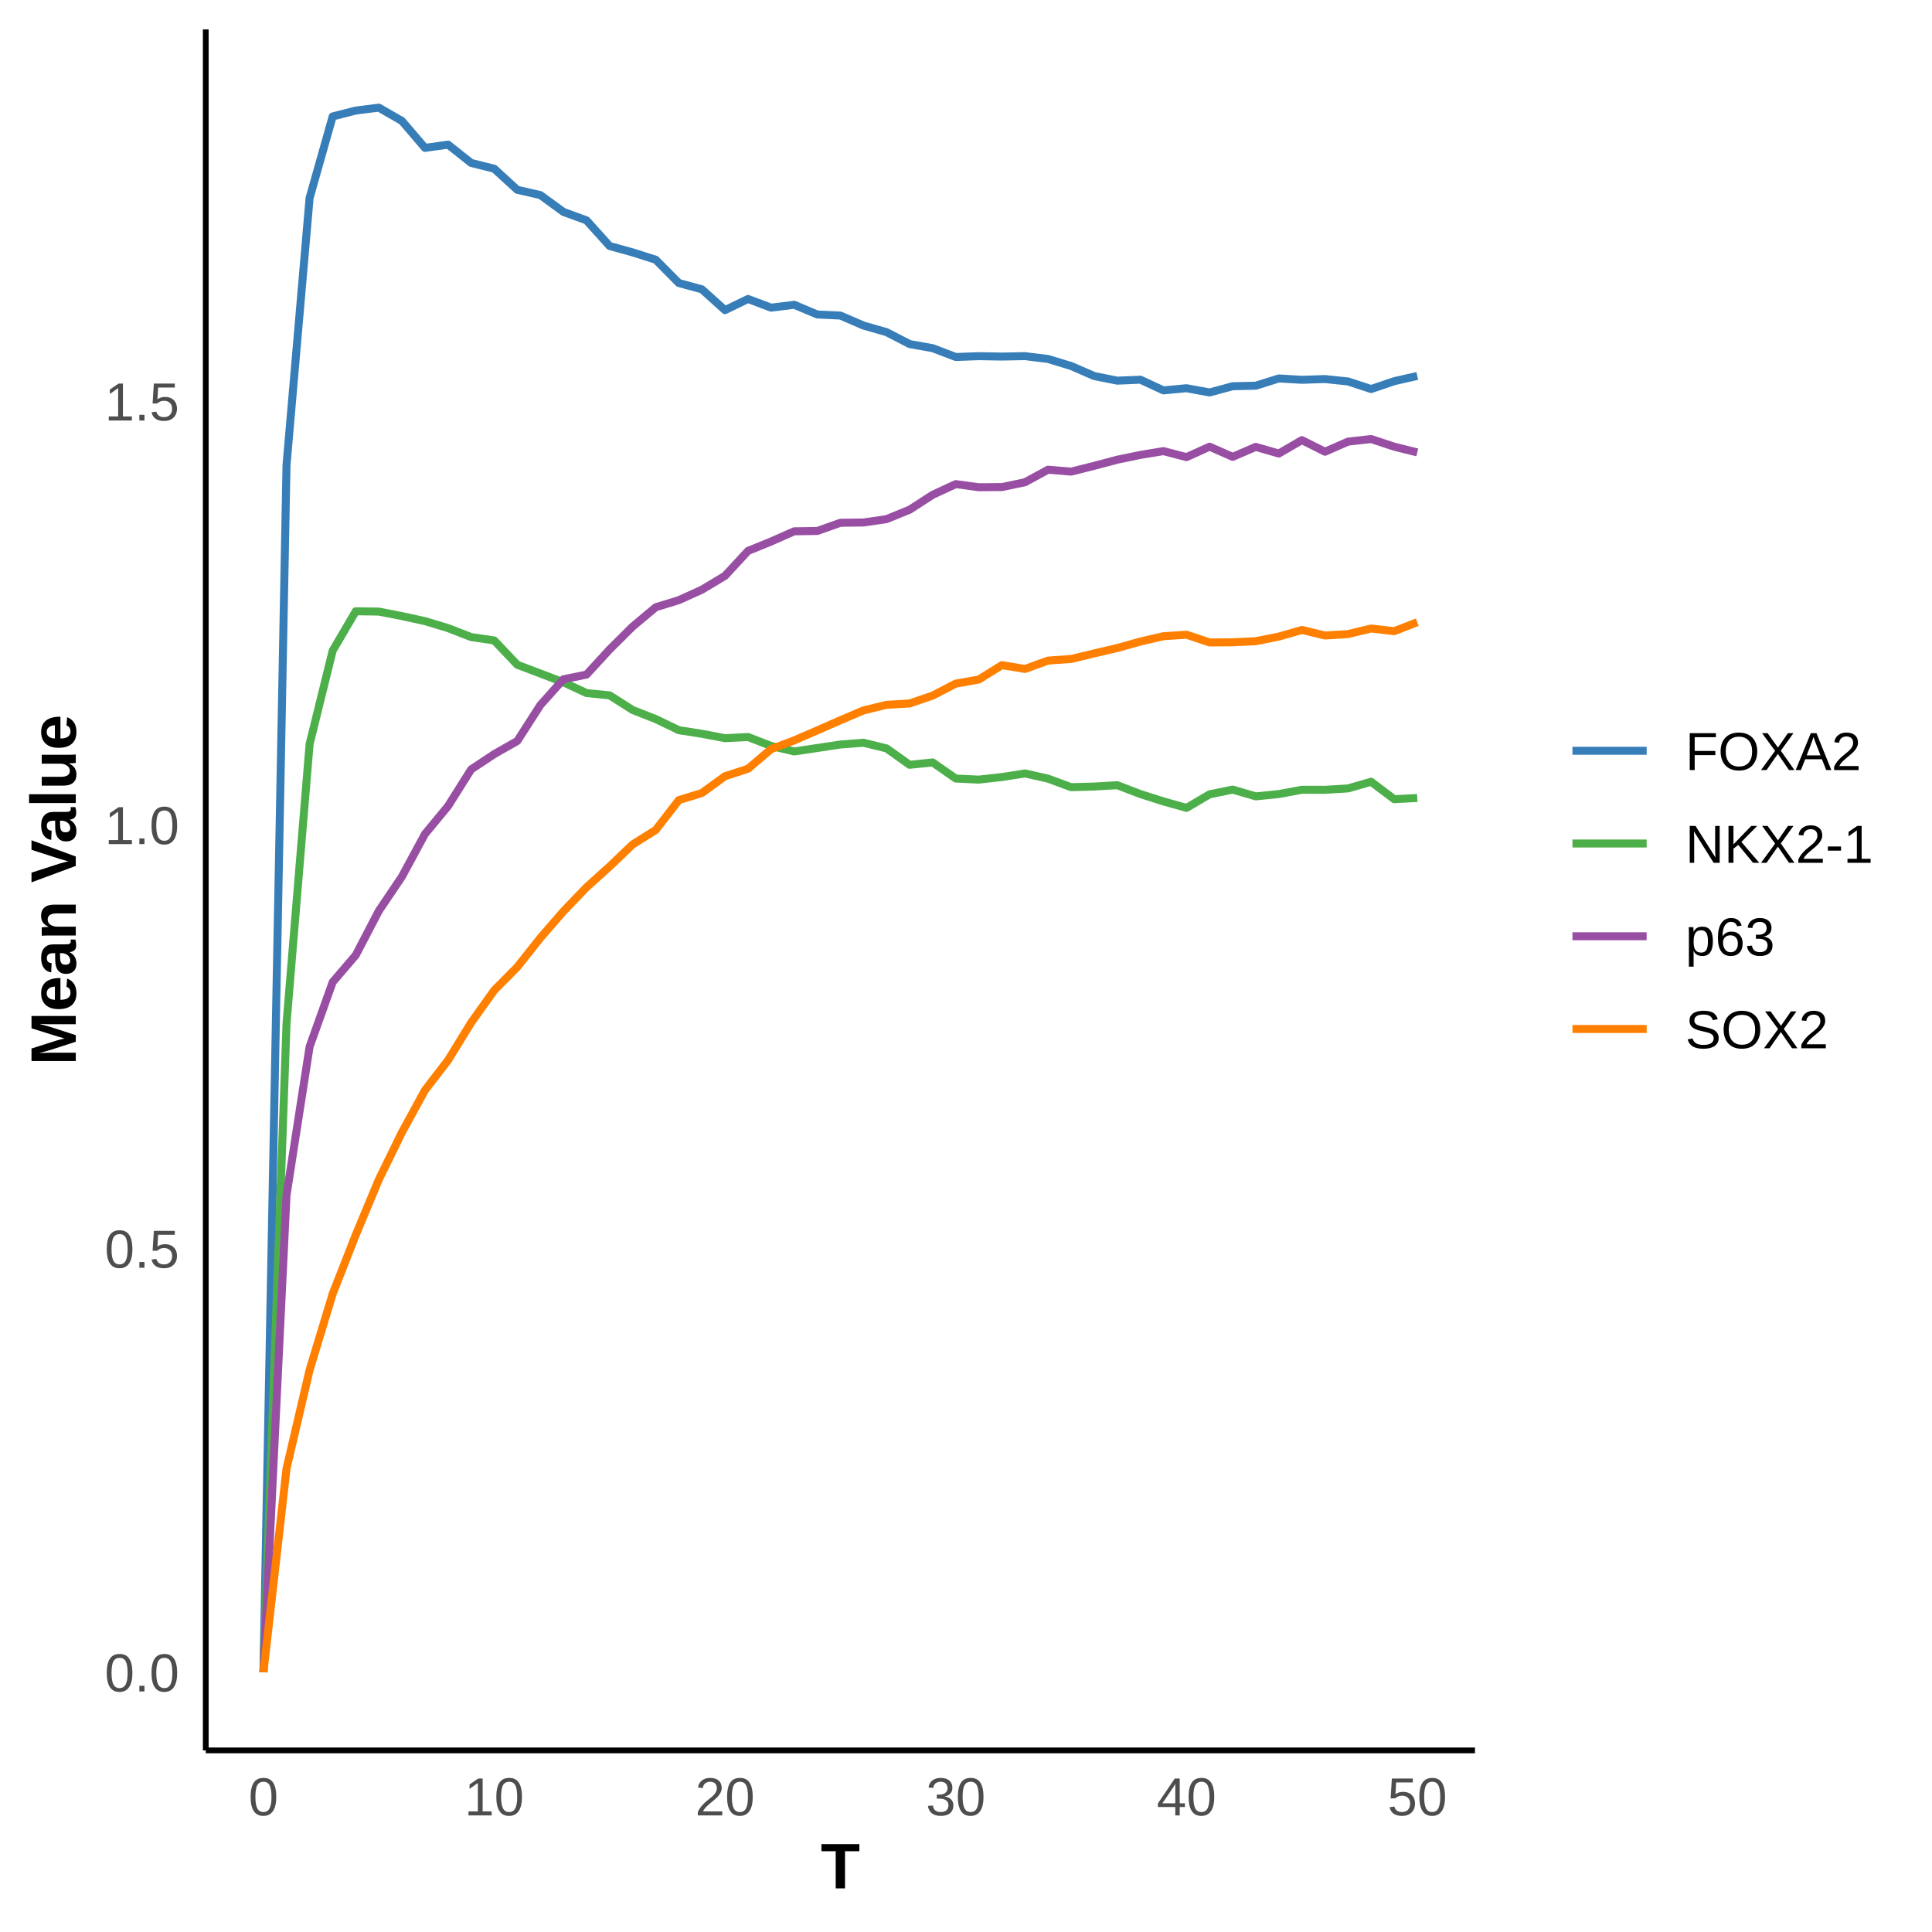
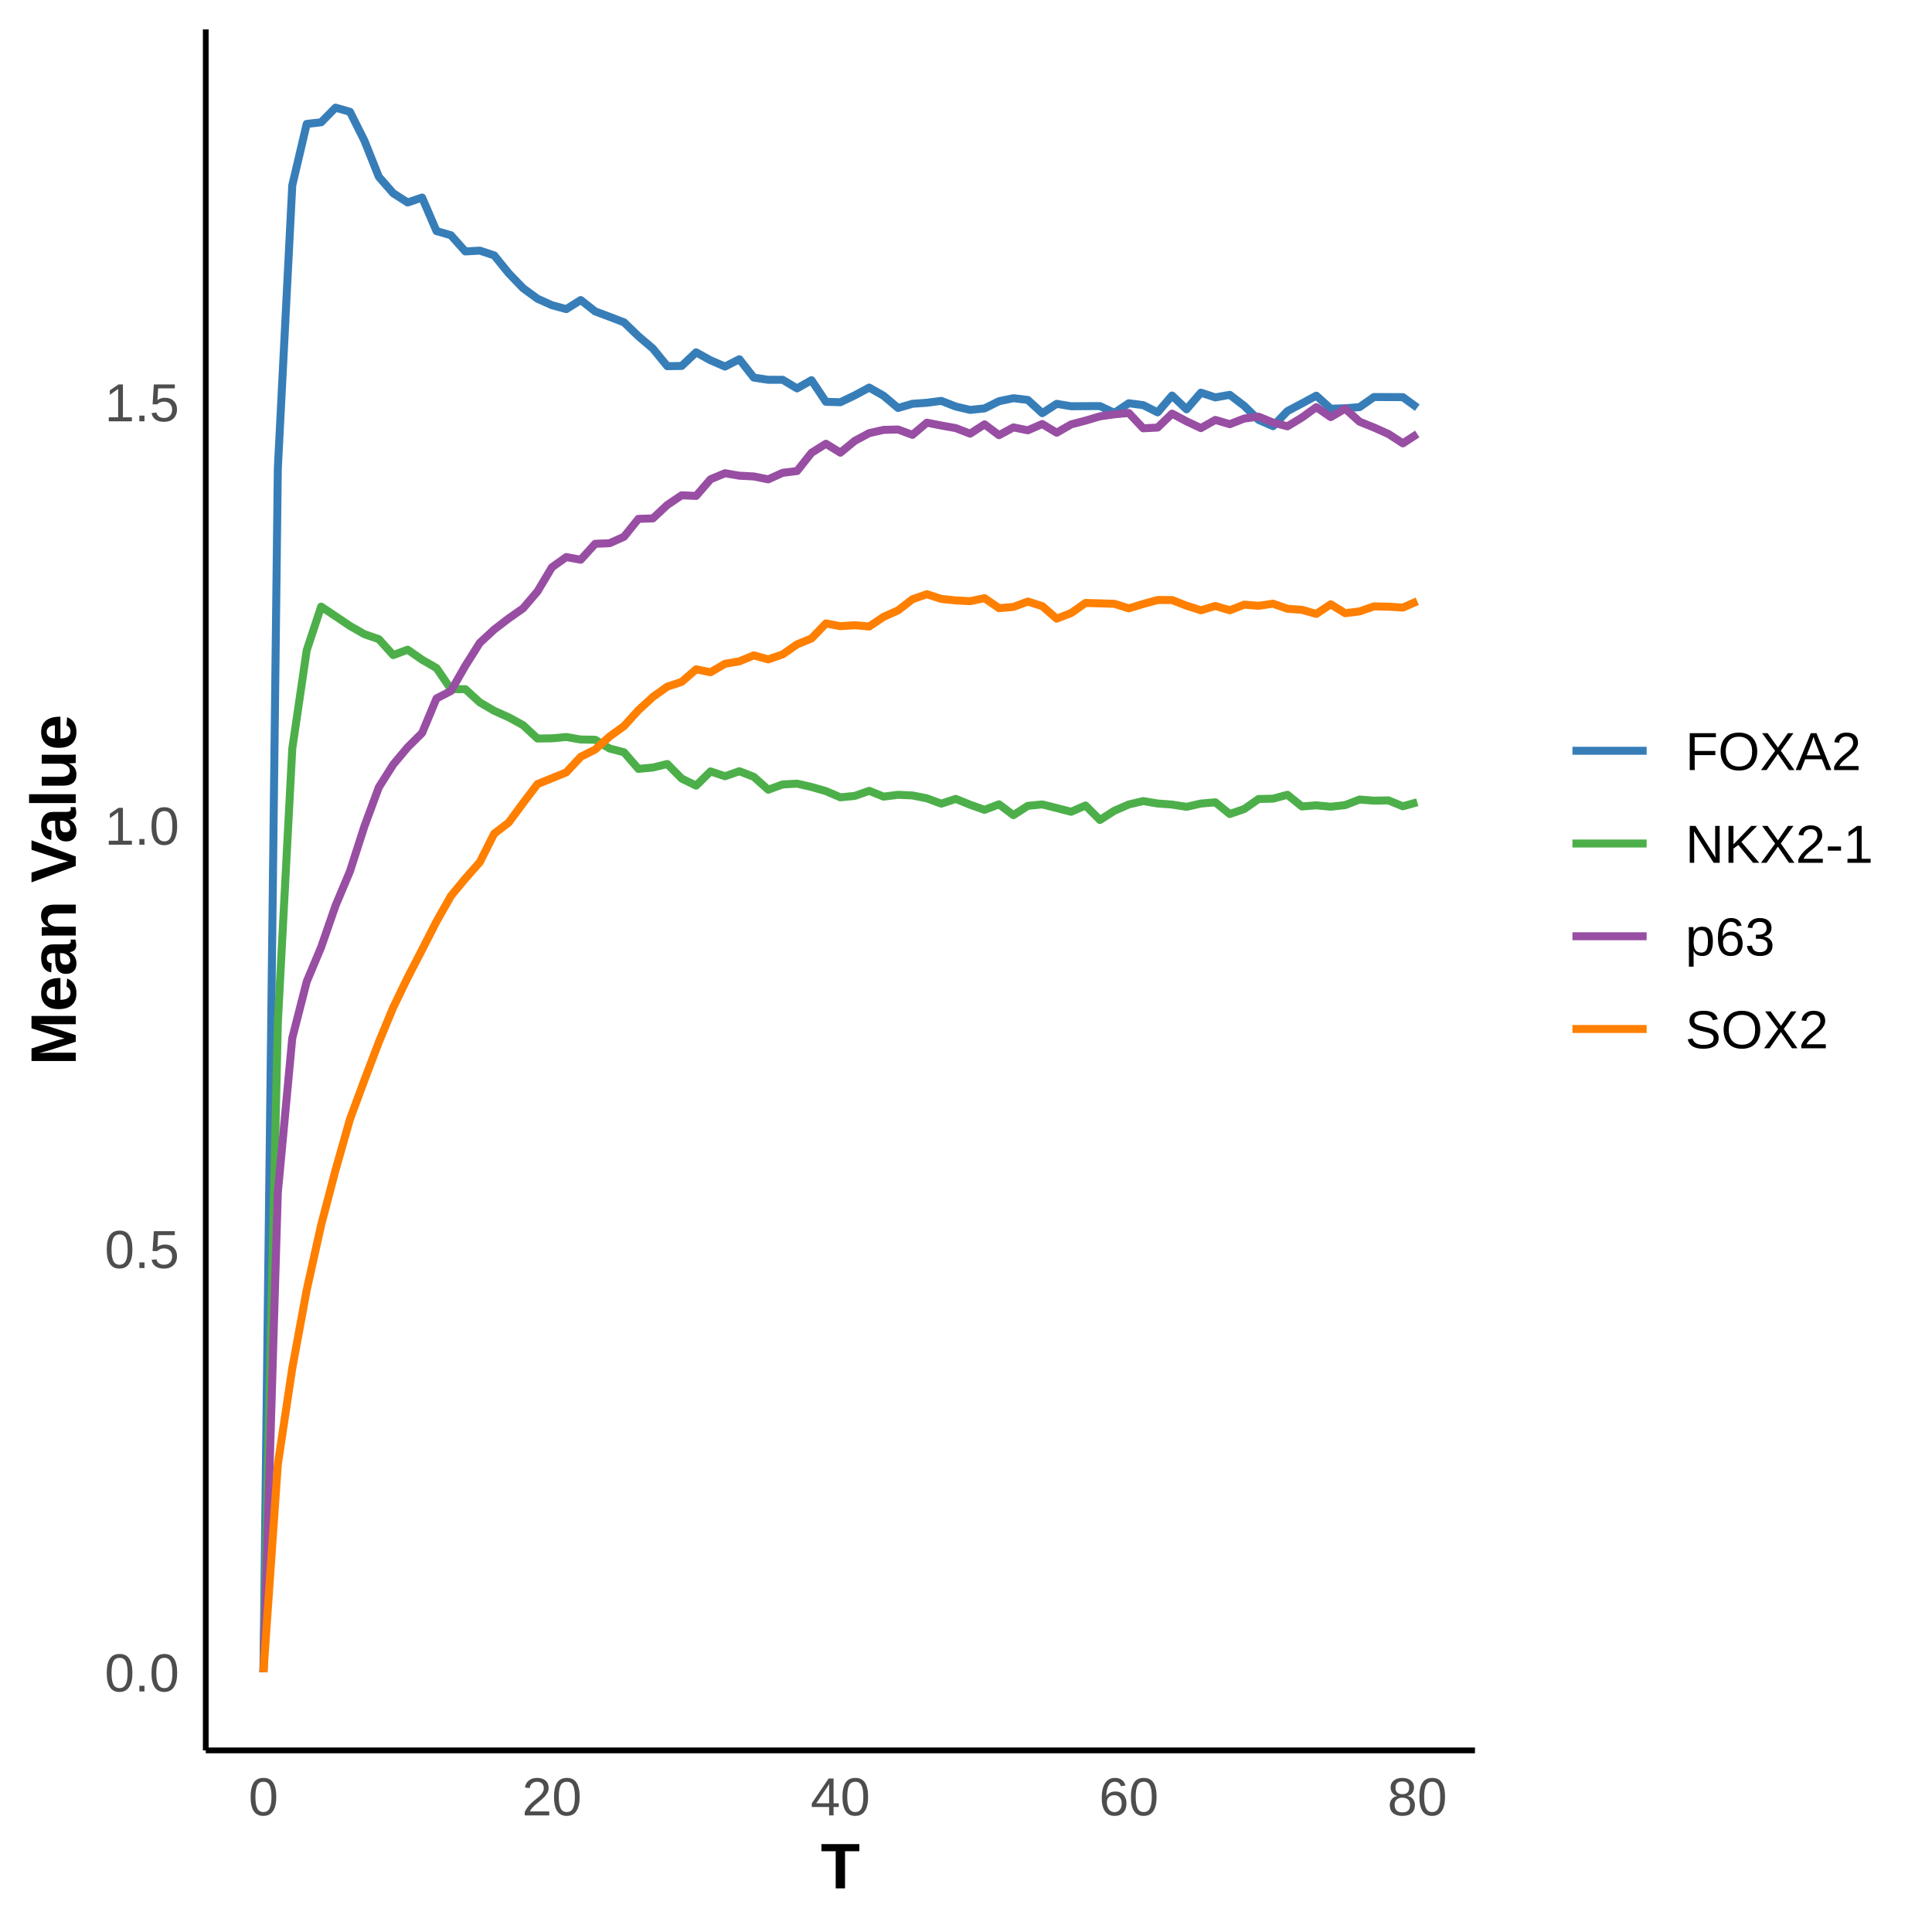
<svg xmlns="http://www.w3.org/2000/svg" class="svglite" width="360.00pt" height="360.00pt" viewBox="0 0 360.00 360.00">
  <defs>
    <style type="text/css">
    .svglite line, .svglite polyline, .svglite polygon, .svglite path, .svglite rect, .svglite circle {
      fill: none;
      stroke: #000000;
      stroke-linecap: round;
      stroke-linejoin: round;
      stroke-miterlimit: 10.00;
    }
    .svglite text {
      white-space: pre;
    }
  </style>
  </defs>
  <rect width="100%" height="100%" style="stroke: none; fill: #FFFFFF;" />
  <defs>
    <clipPath id="cpMC4wMHwzNjAuMDB8MC4wMHwzNjAuMDA=">
      <rect x="0.00" y="0.00" width="360.00" height="360.00" />
    </clipPath>
  </defs>
  <g clip-path="url(#cpMC4wMHwzNjAuMDB8MC4wMHwzNjAuMDA=)">
</g>
  <defs>
    <clipPath id="cpMzguMzR8Mjc0Ljg0fDUuNDh8MzI2LjE2">
      <rect x="38.34" y="5.48" width="236.50" height="320.68" />
    </clipPath>
  </defs>
  <g clip-path="url(#cpMzguMzR8Mjc0Ljg0fDUuNDh8MzI2LjE2)">
-     <polyline points="49.09,311.59 53.39,86.62 57.69,36.88 61.99,21.70 66.29,20.60 70.59,20.06 74.89,22.53 79.19,27.56 83.49,26.95 87.79,30.36 92.09,31.44 96.39,35.37 100.69,36.35 104.99,39.49 109.29,41.06 113.59,45.84 117.89,47.03 122.19,48.40 126.49,52.74 130.79,53.91 135.09,57.79 139.39,55.71 143.69,57.33 147.99,56.79 152.29,58.60 156.59,58.80 160.89,60.66 165.19,61.89 169.49,64.11 173.79,64.88 178.09,66.52 182.39,66.37 186.69,66.44 190.99,66.36 195.29,66.89 199.59,68.20 203.89,70.07 208.19,70.93 212.49,70.75 216.79,72.74 221.09,72.34 225.39,73.13 229.69,71.97 233.99,71.87 238.29,70.52 242.59,70.77 246.89,70.63 251.19,71.08 255.49,72.49 259.79,71.03 264.09,70.05 " style="stroke-width: 1.49; stroke: #377EB8; stroke-linecap: butt;" />
-     <polyline points="49.09,311.59 53.39,190.72 57.69,138.65 61.99,121.24 66.29,113.90 70.59,113.96 74.89,114.80 79.19,115.74 83.49,117.04 87.79,118.71 92.09,119.34 96.39,123.87 100.69,125.50 104.99,127.14 109.29,129.14 113.59,129.57 117.89,132.30 122.19,133.99 126.49,136.06 130.79,136.73 135.09,137.55 139.39,137.33 143.69,139.00 147.99,140.02 152.29,139.38 156.59,138.73 160.89,138.40 165.19,139.45 169.49,142.51 173.79,142.07 178.09,145.07 182.39,145.27 186.69,144.79 190.99,144.12 195.29,145.09 199.59,146.68 203.89,146.56 208.19,146.31 212.49,147.96 216.79,149.33 221.09,150.54 225.39,148.01 229.69,147.13 233.99,148.39 238.29,147.96 242.59,147.16 246.89,147.17 251.19,146.91 255.49,145.67 259.79,148.92 264.09,148.69 " style="stroke-width: 1.49; stroke: #4DAF4A; stroke-linecap: butt;" />
-     <polyline points="49.09,311.59 53.39,222.70 57.69,195.04 61.99,183.00 66.29,177.98 70.59,169.73 74.89,163.35 79.19,155.40 83.49,150.20 87.79,143.37 92.09,140.52 96.39,138.07 100.69,131.38 104.99,126.57 109.29,125.70 113.59,121.02 117.89,116.75 122.19,113.15 126.49,111.83 130.79,109.88 135.09,107.30 139.39,102.65 143.69,100.90 147.99,99.00 152.29,98.94 156.59,97.41 160.89,97.36 165.19,96.73 169.49,94.98 173.79,92.20 178.09,90.21 182.39,90.79 186.69,90.76 190.99,89.86 195.29,87.52 199.59,87.88 203.89,86.80 208.19,85.66 212.49,84.77 216.79,84.06 221.09,85.18 225.39,83.23 229.69,85.13 233.99,83.27 238.29,84.51 242.59,82.01 246.89,84.17 251.19,82.29 255.49,81.81 259.79,83.23 264.09,84.30 " style="stroke-width: 1.49; stroke: #984EA3; stroke-linecap: butt;" />
-     <polyline points="49.09,311.59 53.39,273.65 57.69,255.28 61.99,241.09 66.29,230.11 70.59,219.80 74.89,211.01 79.19,203.14 83.49,197.56 87.79,190.56 92.09,184.53 96.39,180.19 100.69,174.77 104.99,169.81 109.29,165.34 113.59,161.46 117.89,157.35 122.19,154.65 126.49,149.09 130.79,147.76 135.09,144.64 139.39,143.24 143.69,139.58 147.99,137.96 152.29,136.10 156.59,134.21 160.89,132.38 165.19,131.33 169.49,131.08 173.79,129.61 178.09,127.38 182.39,126.62 186.69,123.94 190.99,124.65 195.29,123.09 199.59,122.79 203.89,121.75 208.19,120.75 212.49,119.54 216.79,118.55 221.09,118.27 225.39,119.71 229.69,119.68 233.99,119.48 238.29,118.62 242.59,117.38 246.89,118.42 251.19,118.15 255.49,117.11 259.79,117.61 264.09,115.94 " style="stroke-width: 1.49; stroke: #FF7F00; stroke-linecap: butt;" />
+     <polyline points="49.09,311.59 51.77,87.25 54.46,34.54 57.15,23.09 59.84,22.79 62.52,20.06 65.21,20.83 67.90,26.20 70.59,32.95 73.27,36.01 75.96,37.73 78.65,36.81 81.34,43.06 84.02,43.83 86.71,46.85 89.40,46.70 92.09,47.59 94.77,50.90 97.46,53.69 100.15,55.66 102.84,56.87 105.52,57.60 108.21,55.91 110.90,58.03 113.59,59.03 116.27,60.06 118.96,62.65 121.65,64.94 124.34,68.23 127.02,68.19 129.71,65.65 132.40,67.14 135.09,68.30 137.77,66.94 140.46,70.36 143.15,70.77 145.84,70.77 148.52,72.37 151.21,70.84 153.90,74.87 156.59,74.95 159.27,73.67 161.96,72.22 164.65,73.75 167.34,76.02 170.02,75.24 172.71,75.05 175.40,74.70 178.09,75.75 180.77,76.38 183.46,76.10 186.15,74.76 188.84,74.20 191.52,74.52 194.21,76.99 196.90,75.25 199.59,75.70 202.27,75.68 204.96,75.67 207.65,76.93 210.34,75.14 213.02,75.49 215.71,76.84 218.40,73.70 221.09,76.27 223.77,73.17 226.46,74.05 229.15,73.57 231.84,75.63 234.52,78.24 237.21,79.41 239.90,76.60 242.59,75.18 245.27,73.73 247.96,76.15 250.65,76.08 253.34,75.86 256.02,73.98 258.71,73.99 261.40,74.00 264.09,75.96 " style="stroke-width: 1.49; stroke: #377EB8; stroke-linecap: butt;" />
+     <polyline points="49.09,311.59 51.77,190.57 54.46,139.51 57.15,121.17 59.84,113.04 62.52,114.82 65.21,116.64 67.90,118.17 70.59,119.10 73.27,122.07 75.96,121.06 78.65,122.93 81.34,124.48 84.02,128.41 86.71,128.42 89.40,130.88 92.09,132.45 94.77,133.65 97.46,135.12 100.15,137.61 102.84,137.58 105.52,137.33 108.21,137.80 110.90,137.84 113.59,139.48 116.27,140.17 118.96,143.27 121.65,143.02 124.34,142.36 127.02,145.07 129.71,146.39 132.40,143.74 135.09,144.64 137.77,143.71 140.46,144.75 143.15,147.15 145.84,146.17 148.52,146.02 151.21,146.64 153.90,147.41 156.59,148.57 159.27,148.31 161.96,147.36 164.65,148.44 167.34,148.10 170.02,148.22 172.71,148.76 175.40,149.75 178.09,148.86 180.77,149.95 183.46,150.90 186.15,149.87 188.84,151.89 191.52,150.16 194.21,149.89 196.90,150.57 199.59,151.26 202.27,150.09 204.96,152.79 207.65,151.07 210.34,149.90 213.02,149.27 215.71,149.72 218.40,149.92 221.09,150.34 223.77,149.73 226.46,149.50 229.15,151.68 231.84,150.75 234.52,148.88 237.21,148.82 239.90,148.10 242.59,150.27 245.27,150.06 247.96,150.32 250.65,150.02 253.34,148.98 256.02,149.19 258.71,149.14 261.40,150.24 264.09,149.49 " style="stroke-width: 1.49; stroke: #4DAF4A; stroke-linecap: butt;" />
+     <polyline points="49.09,311.59 51.77,222.21 54.46,193.44 57.15,182.92 59.84,176.49 62.52,168.76 65.21,162.35 67.90,153.98 70.59,146.70 73.27,142.46 75.96,139.25 78.65,136.58 81.34,130.14 84.02,128.76 86.71,124.06 89.40,119.79 92.09,117.30 94.77,115.25 97.46,113.36 100.15,110.21 102.84,105.71 105.52,103.80 108.21,104.30 110.90,101.33 113.59,101.22 116.27,100.02 118.96,96.68 121.65,96.60 124.34,94.09 127.02,92.29 129.71,92.41 132.40,89.30 135.09,88.18 137.77,88.64 140.46,88.78 143.15,89.32 145.84,88.10 148.52,87.77 151.21,84.37 153.90,82.69 156.59,84.35 159.27,82.15 161.96,80.71 164.65,80.10 167.34,80.03 170.02,81.03 172.71,78.76 175.40,79.29 178.09,79.77 180.77,80.81 183.46,79.07 186.15,81.09 188.84,79.64 191.52,80.18 194.21,79.01 196.90,80.63 199.59,79.08 202.27,78.38 204.96,77.58 207.65,77.20 210.34,76.96 213.02,79.81 215.71,79.67 218.40,77.07 221.09,78.51 223.77,79.77 226.46,78.25 229.15,79.04 231.84,77.99 234.52,77.64 237.21,78.74 239.90,79.44 242.59,77.81 245.27,75.87 247.96,77.72 250.65,76.15 253.34,78.58 256.02,79.66 258.71,80.86 261.40,82.61 264.09,80.87 " style="stroke-width: 1.49; stroke: #984EA3; stroke-linecap: butt;" />
+     <polyline points="49.09,311.59 51.77,272.85 54.46,254.95 57.15,240.37 59.84,228.26 62.52,218.03 65.21,208.55 67.90,201.27 70.59,194.19 73.27,187.72 75.96,182.16 78.65,176.96 81.34,171.69 84.02,166.96 86.71,163.70 89.40,160.66 92.09,155.33 94.77,153.29 97.46,149.65 100.15,146.10 102.84,145.01 105.52,143.92 108.21,141.02 110.90,139.66 113.59,137.24 116.27,135.30 118.96,132.34 121.65,129.87 124.34,127.95 127.02,127.06 129.71,124.72 132.40,125.26 135.09,123.69 137.77,123.23 140.46,122.12 143.15,122.87 145.84,121.93 148.52,120.07 151.21,118.97 153.90,116.17 156.59,116.68 159.27,116.50 161.96,116.74 164.65,114.94 167.34,113.74 170.02,111.66 172.71,110.72 175.40,111.60 178.09,111.88 180.77,112.02 183.46,111.46 186.15,113.32 188.84,113.09 191.52,112.09 194.21,112.94 196.90,115.28 199.59,114.23 202.27,112.35 204.96,112.43 207.65,112.51 210.34,113.36 213.02,112.54 215.71,111.80 218.40,111.81 221.09,112.86 223.77,113.72 226.46,112.91 229.15,113.72 231.84,112.67 234.52,112.88 237.21,112.49 239.90,113.44 242.59,113.63 245.27,114.39 247.96,112.60 250.65,114.26 253.34,113.93 256.02,112.99 258.71,113.05 261.40,113.21 264.09,112.04 " style="stroke-width: 1.49; stroke: #FF7F00; stroke-linecap: butt;" />
  </g>
  <g clip-path="url(#cpMC4wMHwzNjAuMDB8MC4wMHwzNjAuMDA=)">
    <polyline points="38.34,326.16 38.34,5.48 " style="stroke-width: 1.07; stroke-linecap: butt;" />
    <text x="33.40" y="315.18" text-anchor="end" style="font-size: 10.00px;fill: #4D4D4D; font-family: &quot;Arial&quot;;" textLength="13.90px" lengthAdjust="spacingAndGlyphs">0.0</text>
-     <text x="33.40" y="236.23" text-anchor="end" style="font-size: 10.00px;fill: #4D4D4D; font-family: &quot;Arial&quot;;" textLength="13.90px" lengthAdjust="spacingAndGlyphs">0.5</text>
-     <text x="33.40" y="157.29" text-anchor="end" style="font-size: 10.00px;fill: #4D4D4D; font-family: &quot;Arial&quot;;" textLength="13.90px" lengthAdjust="spacingAndGlyphs">1.0</text>
-     <text x="33.40" y="78.35" text-anchor="end" style="font-size: 10.00px;fill: #4D4D4D; font-family: &quot;Arial&quot;;" textLength="13.90px" lengthAdjust="spacingAndGlyphs">1.5</text>
+     <text x="33.40" y="236.29" text-anchor="end" style="font-size: 10.00px;fill: #4D4D4D; font-family: &quot;Arial&quot;;" textLength="13.90px" lengthAdjust="spacingAndGlyphs">0.5</text>
+     <text x="33.40" y="157.40" text-anchor="end" style="font-size: 10.00px;fill: #4D4D4D; font-family: &quot;Arial&quot;;" textLength="13.90px" lengthAdjust="spacingAndGlyphs">1.0</text>
+     <text x="33.40" y="78.51" text-anchor="end" style="font-size: 10.00px;fill: #4D4D4D; font-family: &quot;Arial&quot;;" textLength="13.90px" lengthAdjust="spacingAndGlyphs">1.5</text>
    <polyline points="38.34,326.16 274.84,326.16 " style="stroke-width: 1.07; stroke-linecap: butt;" />
    <text x="49.09" y="338.27" text-anchor="middle" style="font-size: 10.00px;fill: #4D4D4D; font-family: &quot;Arial&quot;;" textLength="5.56px" lengthAdjust="spacingAndGlyphs">0</text>
-     <text x="92.09" y="338.27" text-anchor="middle" style="font-size: 10.00px;fill: #4D4D4D; font-family: &quot;Arial&quot;;" textLength="11.12px" lengthAdjust="spacingAndGlyphs">10</text>
-     <text x="135.09" y="338.27" text-anchor="middle" style="font-size: 10.00px;fill: #4D4D4D; font-family: &quot;Arial&quot;;" textLength="11.12px" lengthAdjust="spacingAndGlyphs">20</text>
-     <text x="178.09" y="338.27" text-anchor="middle" style="font-size: 10.00px;fill: #4D4D4D; font-family: &quot;Arial&quot;;" textLength="11.12px" lengthAdjust="spacingAndGlyphs">30</text>
-     <text x="221.09" y="338.27" text-anchor="middle" style="font-size: 10.00px;fill: #4D4D4D; font-family: &quot;Arial&quot;;" textLength="11.12px" lengthAdjust="spacingAndGlyphs">40</text>
-     <text x="264.09" y="338.27" text-anchor="middle" style="font-size: 10.00px;fill: #4D4D4D; font-family: &quot;Arial&quot;;" textLength="11.12px" lengthAdjust="spacingAndGlyphs">50</text>
+     <text x="102.84" y="338.27" text-anchor="middle" style="font-size: 10.00px;fill: #4D4D4D; font-family: &quot;Arial&quot;;" textLength="11.12px" lengthAdjust="spacingAndGlyphs">20</text>
+     <text x="156.59" y="338.27" text-anchor="middle" style="font-size: 10.00px;fill: #4D4D4D; font-family: &quot;Arial&quot;;" textLength="11.12px" lengthAdjust="spacingAndGlyphs">40</text>
+     <text x="210.34" y="338.27" text-anchor="middle" style="font-size: 10.00px;fill: #4D4D4D; font-family: &quot;Arial&quot;;" textLength="11.12px" lengthAdjust="spacingAndGlyphs">60</text>
+     <text x="264.09" y="338.27" text-anchor="middle" style="font-size: 10.00px;fill: #4D4D4D; font-family: &quot;Arial&quot;;" textLength="11.12px" lengthAdjust="spacingAndGlyphs">80</text>
    <text x="156.59" y="351.87" text-anchor="middle" style="font-size: 12.00px; font-weight: bold; font-family: &quot;Arial&quot;;" textLength="7.33px" lengthAdjust="spacingAndGlyphs">T</text>
    <text transform="translate(14.12,165.82) rotate(-90)" text-anchor="middle" style="font-size: 12.00px; font-weight: bold; font-family: &quot;Arial&quot;;" textLength="66.03px" lengthAdjust="spacingAndGlyphs">Mean Value</text>
    <line x1="293.00" y1="139.90" x2="306.83" y2="139.90" style="stroke-width: 1.49; stroke: #377EB8; stroke-linecap: butt;" />
    <line x1="293.00" y1="157.18" x2="306.83" y2="157.18" style="stroke-width: 1.49; stroke: #4DAF4A; stroke-linecap: butt;" />
    <line x1="293.00" y1="174.46" x2="306.83" y2="174.46" style="stroke-width: 1.49; stroke: #984EA3; stroke-linecap: butt;" />
    <line x1="293.00" y1="191.74" x2="306.83" y2="191.74" style="stroke-width: 1.49; stroke: #FF7F00; stroke-linecap: butt;" />
    <text x="314.03" y="143.49" style="font-size: 10.00px; font-family: &quot;Arial&quot;;" textLength="32.77px" lengthAdjust="spacingAndGlyphs">FOXA2</text>
    <text x="314.03" y="160.77" style="font-size: 10.00px; font-family: &quot;Arial&quot;;" textLength="35.01px" lengthAdjust="spacingAndGlyphs">NKX2-1</text>
    <text x="314.03" y="178.05" style="font-size: 10.00px; font-family: &quot;Arial&quot;;" textLength="16.68px" lengthAdjust="spacingAndGlyphs">p63</text>
    <text x="314.03" y="195.33" style="font-size: 10.00px; font-family: &quot;Arial&quot;;" textLength="26.67px" lengthAdjust="spacingAndGlyphs">SOX2</text>
  </g>
</svg>
